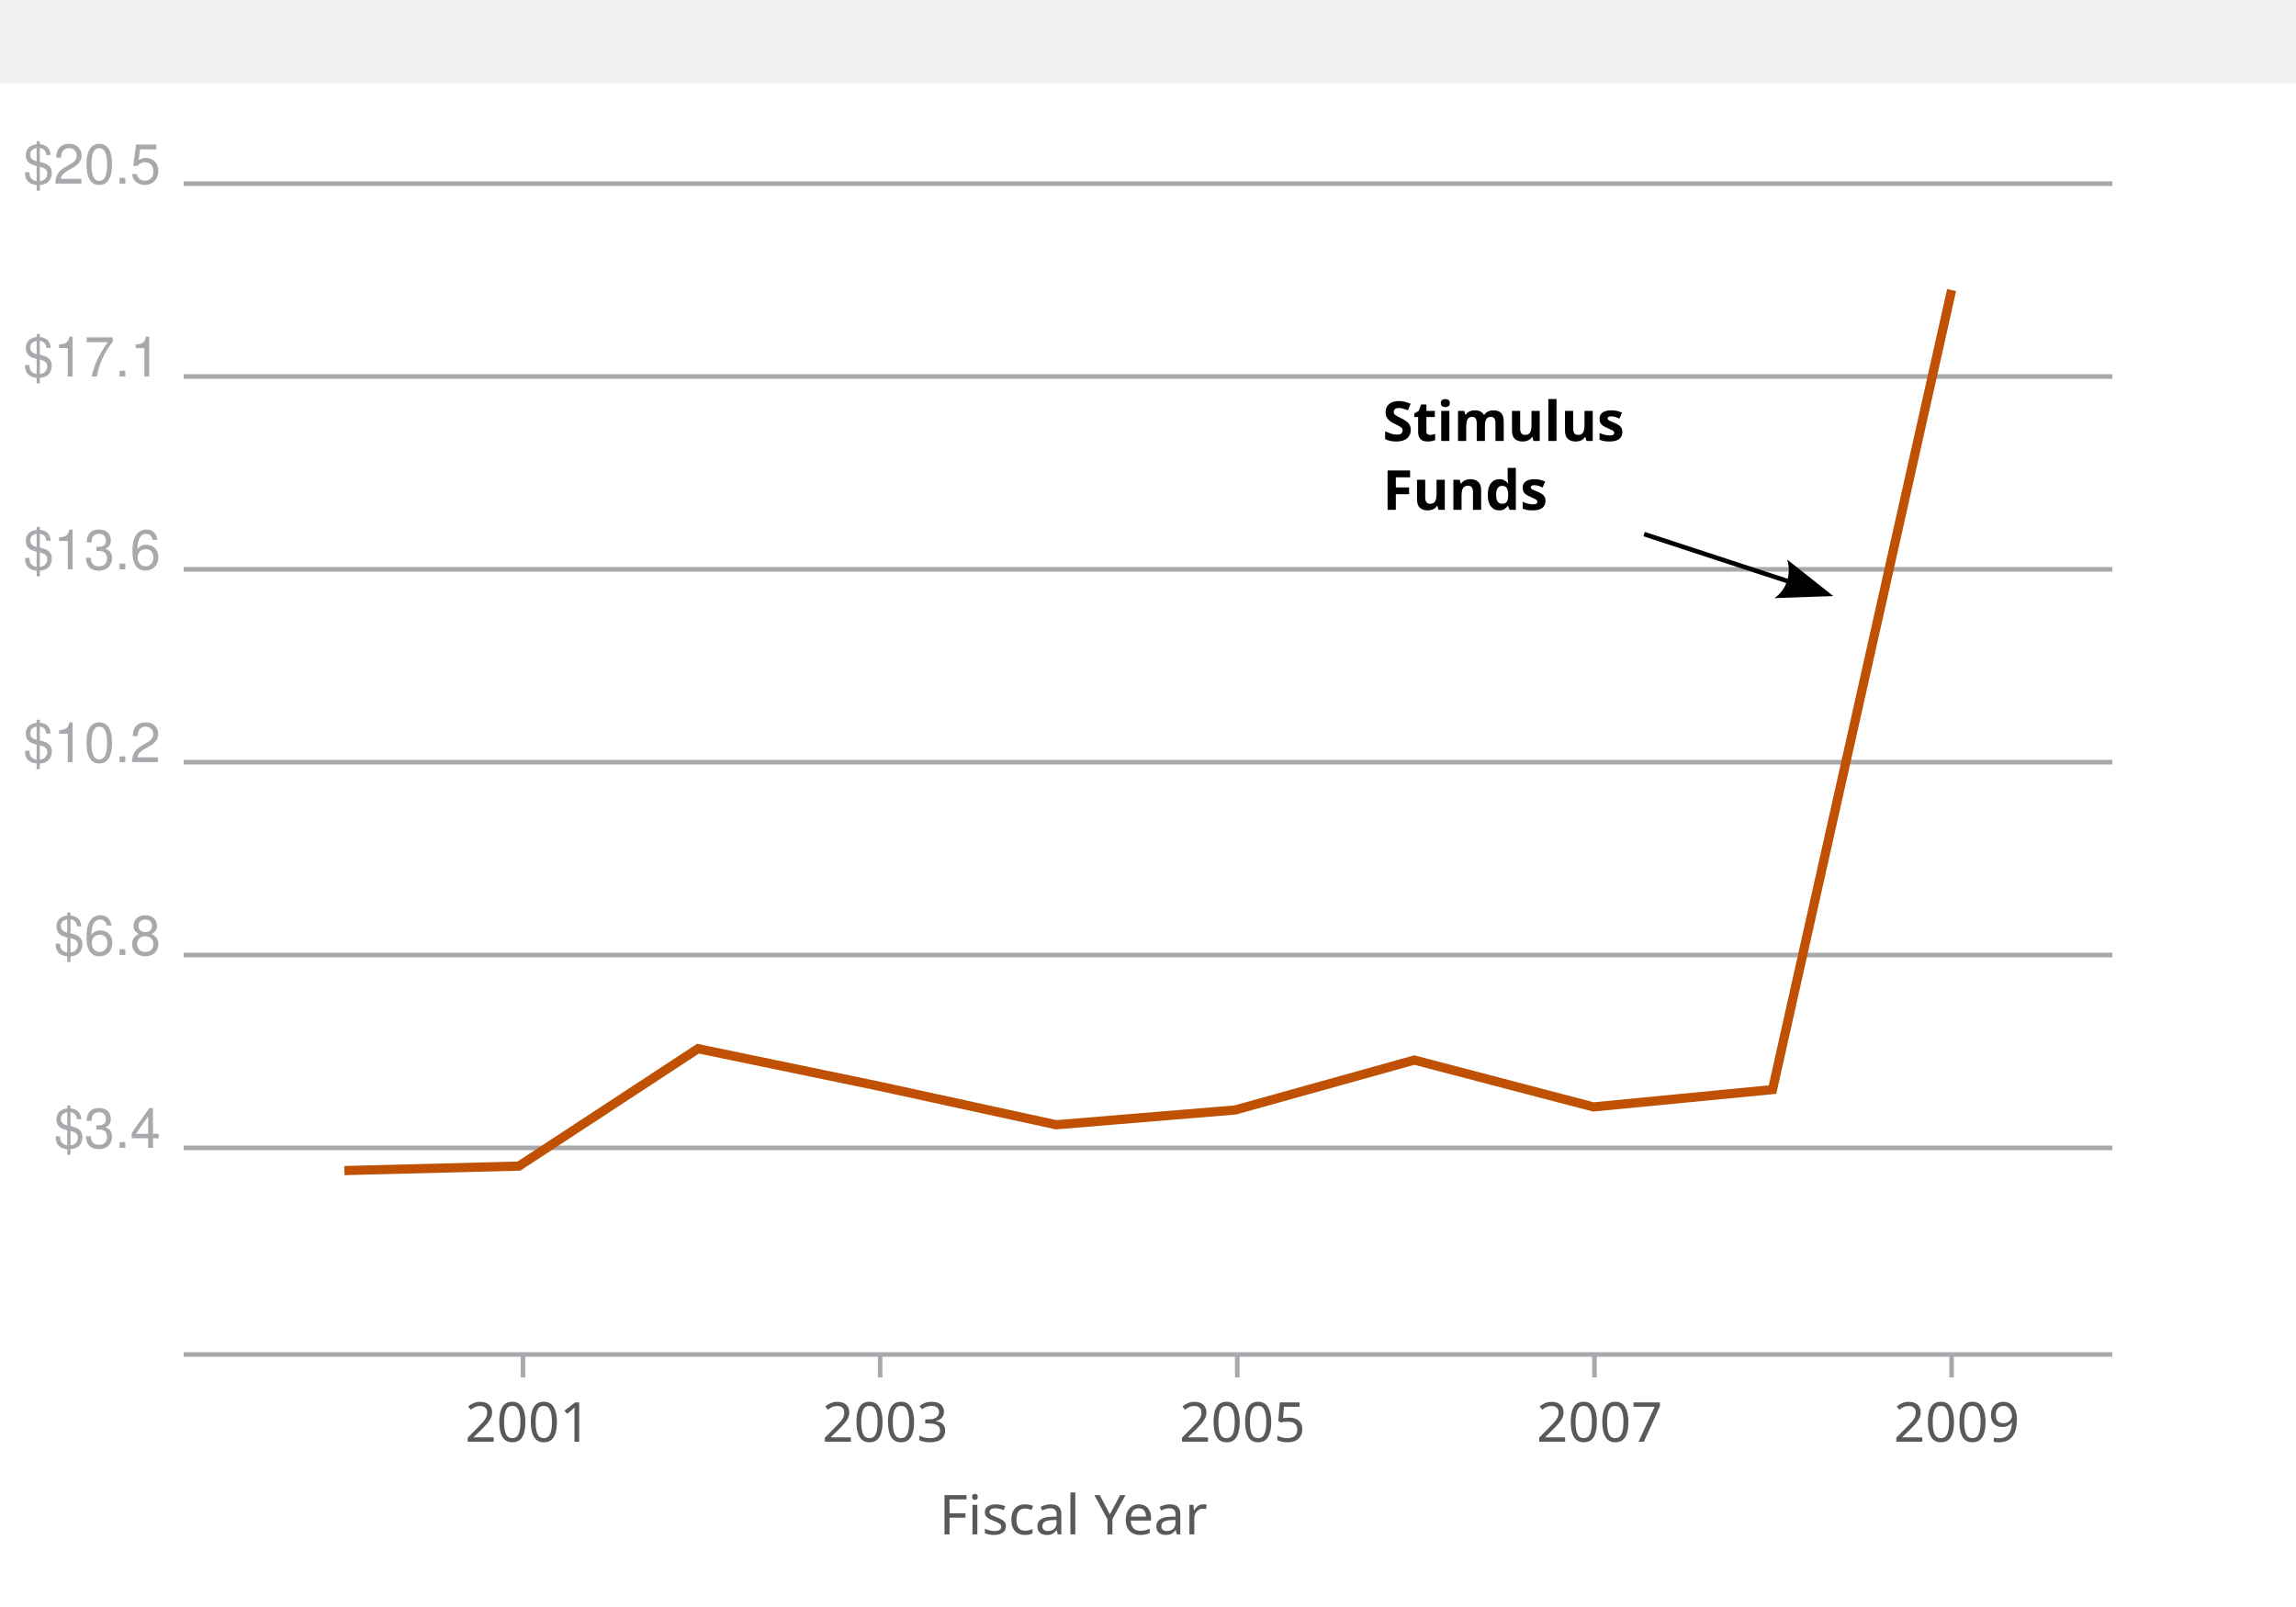
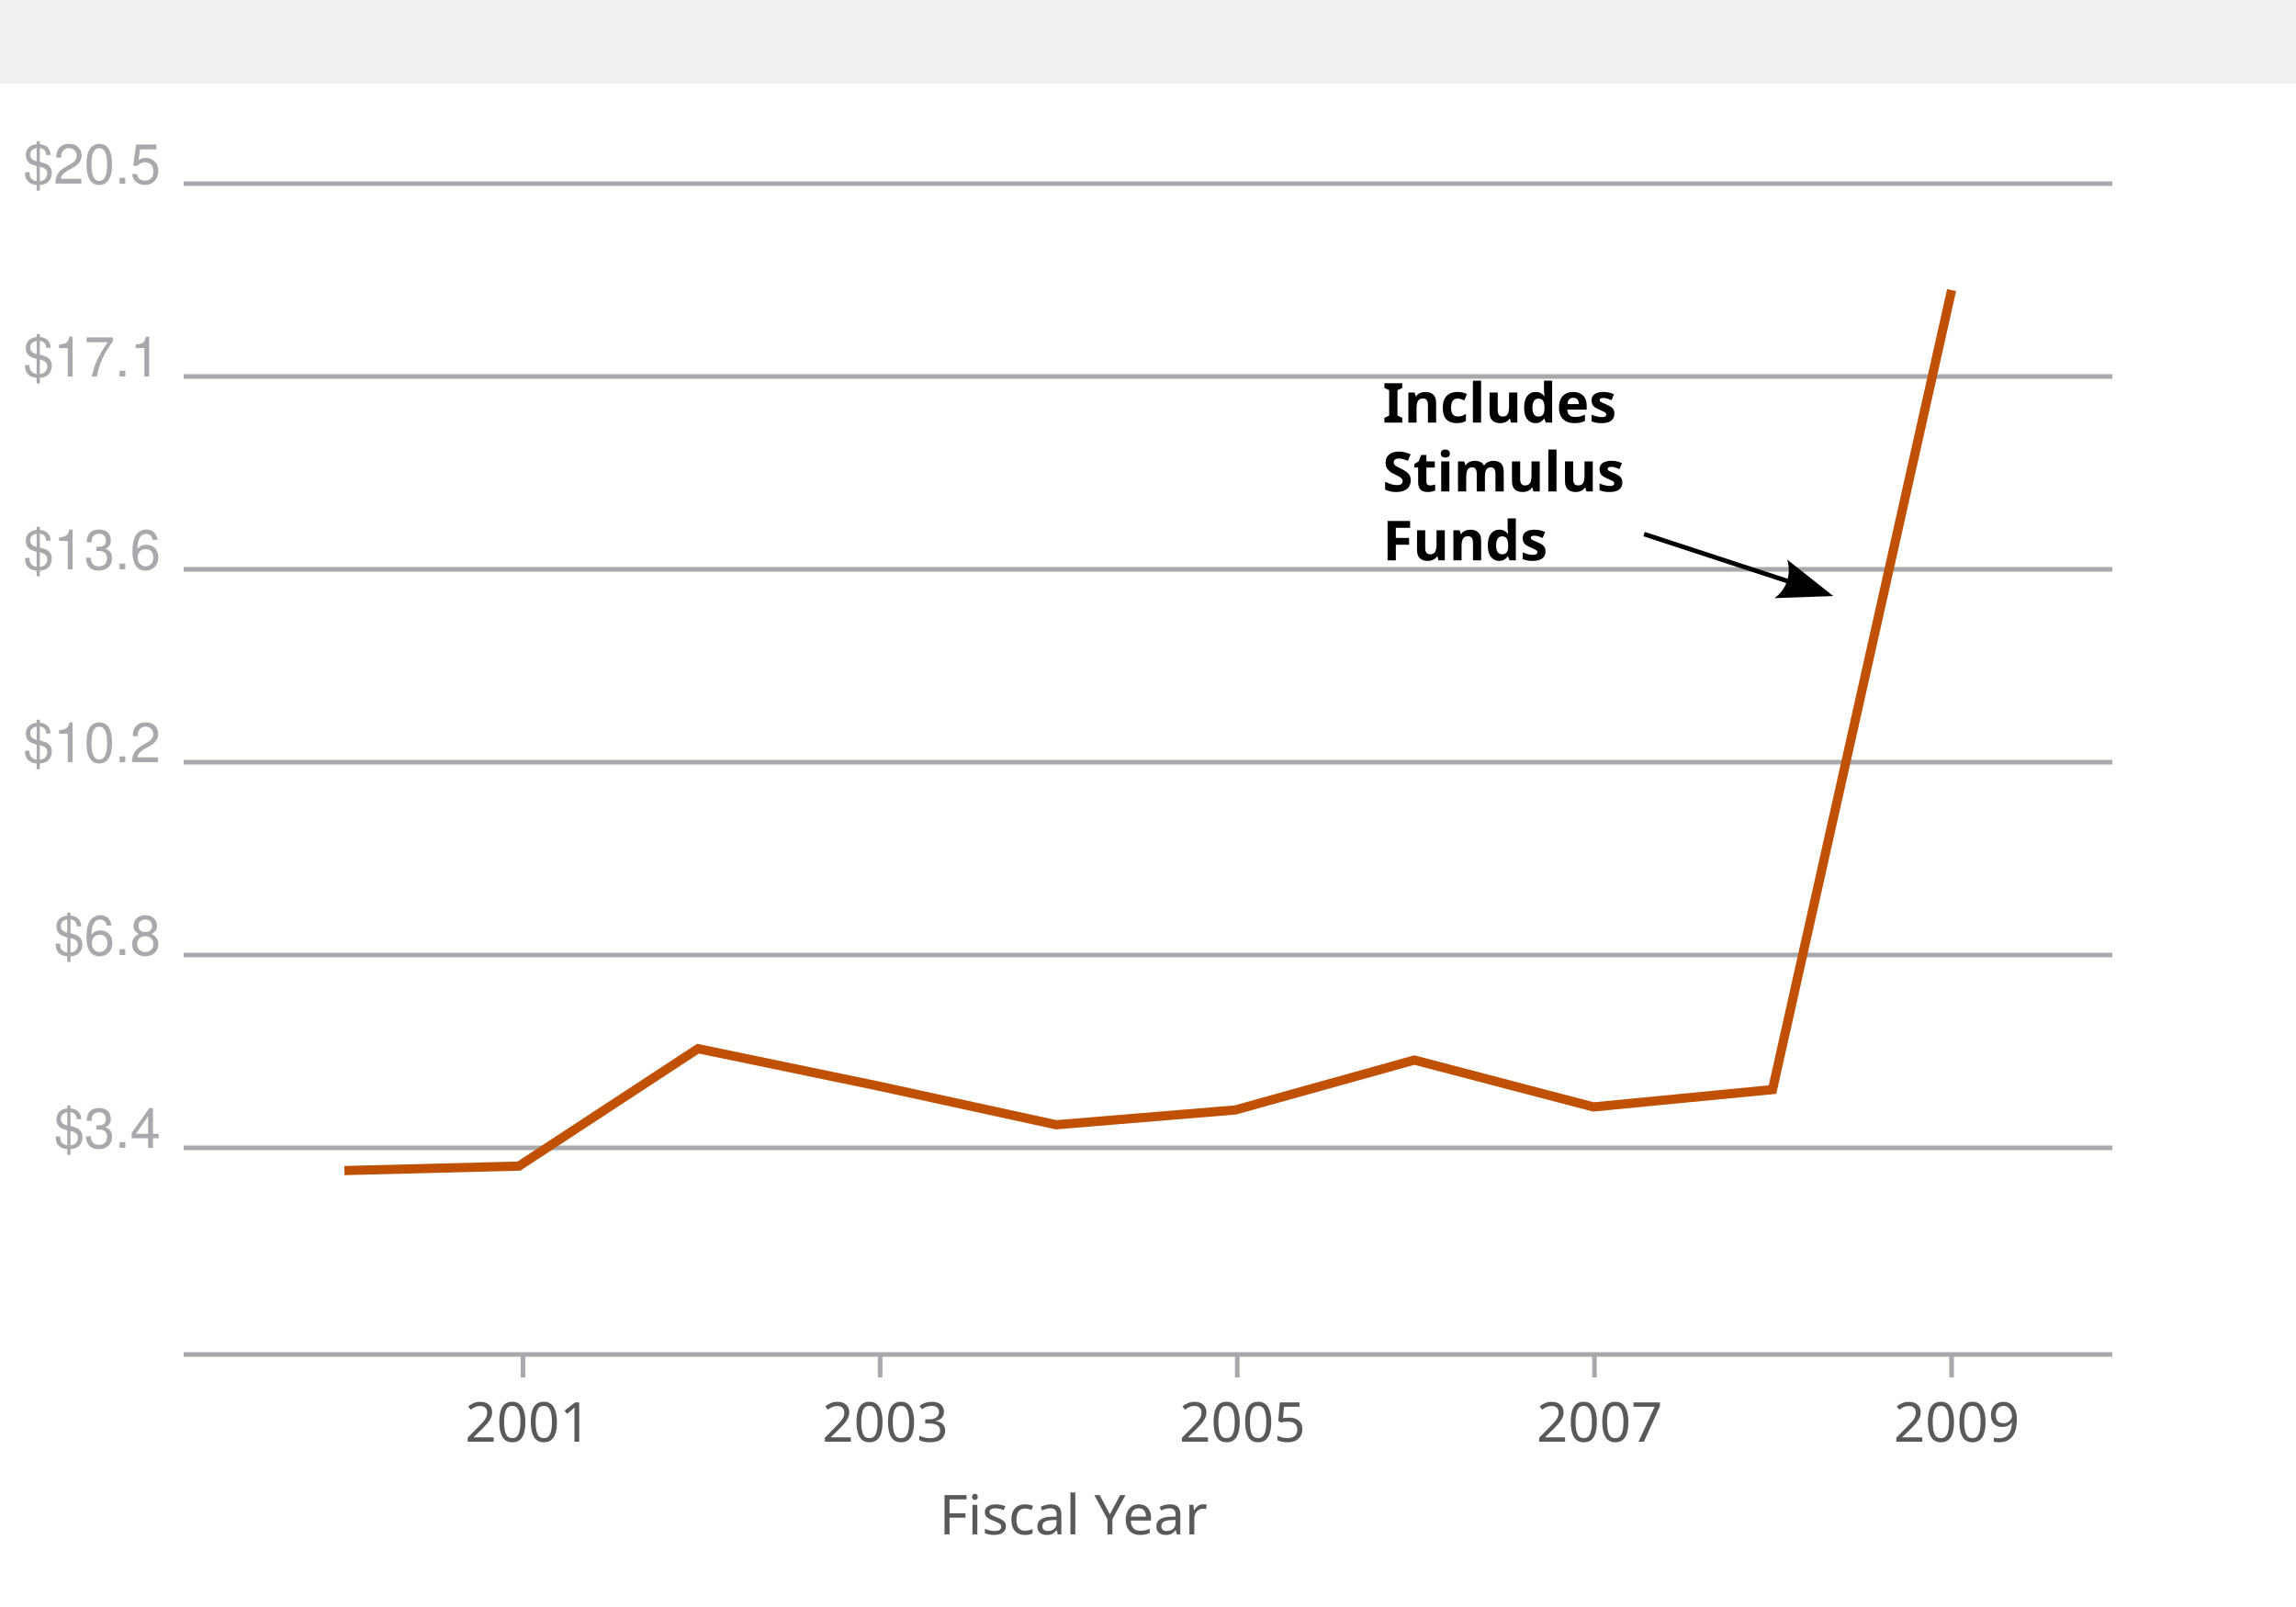
<svg xmlns="http://www.w3.org/2000/svg" height="350" version="1.1" width="500" id="svg2">
  <defs id="defs71">
    <marker orient="auto" refY="0.0" refX="0.0" id="Arrow2Lend" style="overflow:visible;">
      <path id="path3662" style="font-size:12.0;fill-rule:evenodd;stroke-width:0.625;stroke-linejoin:round;" d="M 8.719,4.034 L -2.207,0.016 L 8.719,-4.002 C 6.973,-1.63 6.983,1.616 8.719,4.034 z " transform="scale(1.1) rotate(180) translate(1,0)" />
    </marker>
  </defs>
  <style type="text/css" id="style4">
		

.x-axis-path, .y-gridline, .x-notch { fill:none; stroke: #a7a9ac; stroke-width:1; }



.y-gridline { stroke-width: 1; }

.y-axis-path, .y-axis-path2, .x-notch-left, .x-notch-right { display: none;}



.x-axis-label, .data-point-label {font-size: 12px; font-weight:normal; font-family: sans-serif; fill: #58595b; text-anchor:middle;}

.y-axis-label {font-size: 12px; font-family: helvetica; fill: #a7a9ac; text-anchor:end;}



.series-1-line { fill: none; stroke: #bf5004; stroke-width:2; }



.series-2-line { fill: none; stroke: #336699; stroke-width: 2;}

	</style>
  <rect style="fill:#ffffff;fill-opacity:1;stroke:none" id="rect4086" width="518.403" height="337.093" x="-13.091" y="18.144" />
  <g id="grid" transform="translate(40,40)">
    <g class="x-axis" id="x_axis">
      <path class="x-axis-path" d="m 0,255 420,0" id="path10" style="fill:none;stroke:#a7a9ac;stroke-width:1" />
      <path class="x-notch-left" d="M 0,255" id="path12" style="display:none" />
      <path class="x-notch-right" d="M 420,255" id="path14" style="display:none" />
    </g>
    <g class="y-axis" id="y_axis">
      <path class="y-axis-path" d="M 0,255 0,0" id="path17" style="display:none" />
      <path class="y-axis-path-2" d="M 420,255 420,0" id="path19" />
      <path class="y-gridline" d="M 0,0 420,0" id="path21" style="fill:none;stroke:#a7a9ac;stroke-width:1" />
      <text class="y-axis-label" x="-5" y="0" id="text23" style="font-size:12px;text-anchor:end;fill:#a7a9ac;font-family:helvetica">$20.5</text>
      <path class="y-gridline" d="m 0,42 420,0" id="path25" style="fill:none;stroke:#a7a9ac;stroke-width:1" />
      <text class="y-axis-label" x="-5" y="42" id="text27" style="font-size:12px;text-anchor:end;fill:#a7a9ac;font-family:helvetica">$17.1</text>
      <path class="y-gridline" d="m 0,84 420,0" id="path29" style="fill:none;stroke:#a7a9ac;stroke-width:1" />
      <text class="y-axis-label" x="-5" y="84" id="text31" style="font-size:12px;text-anchor:end;fill:#a7a9ac;font-family:helvetica">$13.6</text>
      <path class="y-gridline" d="m 0,126 420,0" id="path33" style="fill:none;stroke:#a7a9ac;stroke-width:1" />
      <text class="y-axis-label" x="-5" y="126" id="text35" style="font-size:12px;text-anchor:end;fill:#a7a9ac;font-family:helvetica">$10.2</text>
      <path class="y-gridline" d="m 0,168 420,0" id="path37" style="fill:none;stroke:#a7a9ac;stroke-width:1" />
      <text class="y-axis-label" x="-5" y="168" id="text39" style="font-size:12px;text-anchor:end;fill:#a7a9ac;font-family:helvetica">$6.8</text>
      <path class="y-gridline" d="m 0,210 420,0" id="path41" style="fill:none;stroke:#a7a9ac;stroke-width:1" />
      <text class="y-axis-label" x="-5" y="210" id="text43" style="font-size:12px;text-anchor:end;fill:#a7a9ac;font-family:helvetica">$3.4</text>
    </g>
    <g id="g45">
      <path class="series-1-line" d="m 35,214.948 38,-0.975 39,-25.575 39,8.078 39,8.493 39,-3.22 39,-10.871 39,10.207 39,-3.775 39,-174.128" id="path47" style="fill:none;stroke:#bf5004;stroke-width:2" />
    </g>
    <text class="x-axis-label" x="75" y="274" id="text49" style="font-size:12px;font-weight:normal;text-anchor:middle;fill:#58595b;font-family:sans-serif">2001</text>
    <path class="x-notch" d="m 73.889,255 0,5" id="path51" style="fill:none;stroke:#a7a9ac;stroke-width:1" />
    <text class="x-axis-label" x="152.778" y="274" id="text53" style="font-size:12px;font-weight:normal;text-anchor:middle;fill:#58595b;font-family:sans-serif">2003</text>
    <path class="x-notch" d="m 151.667,255 0,5" id="path55" style="fill:none;stroke:#a7a9ac;stroke-width:1" />
    <text class="x-axis-label" x="230.556" y="274" id="text57" style="font-size:12px;font-weight:normal;text-anchor:middle;fill:#58595b;font-family:sans-serif">2005</text>
    <path class="x-notch" d="m 229.444,255 0,5" id="path59" style="fill:none;stroke:#a7a9ac;stroke-width:1" />
    <text class="x-axis-label" x="308.333" y="274" id="text61" style="font-size:12px;font-weight:normal;text-anchor:middle;fill:#58595b;font-family:sans-serif">2007</text>
    <path class="x-notch" d="m 307.222,255 0,5" id="path63" style="fill:none;stroke:#a7a9ac;stroke-width:1" />
    <text class="x-axis-label" x="386.111" y="274" id="text65" style="font-size:12px;font-weight:normal;text-anchor:middle;fill:#58595b;font-family:sans-serif">2009</text>
    <path class="x-notch" d="m 385,255 0,5" id="path67" style="fill:none;stroke:#a7a9ac;stroke-width:1" />
  </g>
  <text xml:space="preserve" style="font-size:16px;font-style:normal;font-weight:bold;text-align:center;text-anchor:middle;fill:#000000;fill-opacity:1;stroke:none;font-family:sans;-inkscape-font-specification:Andale Mono Bold" x="249.202" y="3.525" id="text2881">
    <tspan x="249.202" y="23.525" id="tspan2885" />
  </text>
-   <text xml:space="preserve" style="font-size:16px;font-style:normal;font-weight:normal;fill:#000000;fill-opacity:1;stroke:none;font-family:sans;-inkscape-font-specification:sans" x="301.093" y="96.035" id="text2848">
-     <tspan id="tspan2850" x="301.093" y="96.035" style="font-size:12px;font-weight:bold;-inkscape-font-specification:Andale Mono Bold">Stimulus </tspan>
-     <tspan x="301.093" y="111.035" id="tspan2852" style="font-size:12px;font-weight:bold;-inkscape-font-specification:Andale Mono Bold">Funds</tspan>
+   <text xml:space="preserve" style="font-size:16px;font-style:normal;font-weight:normal;fill:#000000;fill-opacity:1;stroke:none;font-family:sans;-inkscape-font-specification:sans" x="301.093" y="92.035" id="text2848">
+     <tspan id="tspan2850" x="301.093" y="92.035" style="font-size:12px;font-weight:bold;-inkscape-font-specification:Andale Mono Bold">Includes</tspan>
+     <tspan x="301.093" y="107.035" style="font-size:12px;font-weight:bold;-inkscape-font-specification:Andale Mono Bold" id="tspan2859">Stimulus </tspan>
+     <tspan x="301.093" y="122.035" id="tspan2852" style="font-size:12px;font-weight:bold;-inkscape-font-specification:Andale Mono Bold">Funds</tspan>
  </text>
  <flowRoot xml:space="preserve" id="flowRoot2854" style="fill:black;stroke:none;stroke-opacity:1;stroke-width:1px;stroke-linejoin:miter;stroke-linecap:butt;fill-opacity:1;font-family:sans;font-style:normal;font-weight:normal;font-size:16;-inkscape-font-specification:sans">
    <flowRegion id="flowRegion2856">
      <rect id="rect2858" width="67.419" height="17.673" x="312.875" y="109.78" />
    </flowRegion>
    <flowPara id="flowPara2860" />
  </flowRoot>
  <path style="fill:none;stroke:#000000;stroke-width:1px;stroke-linecap:butt;stroke-linejoin:miter;stroke-opacity:1;marker-end:url(#Arrow2Lend)" d="m 358.038,116.326 39.928,13.091" id="path2864" />
  <text class="x-axis-label" x="233.746" y="334.183" id="text57-6" style="font-size:12px;font-weight:normal;text-anchor:middle;fill:#58595b;font-family:sans-serif">Fiscal Year</text>
</svg>
